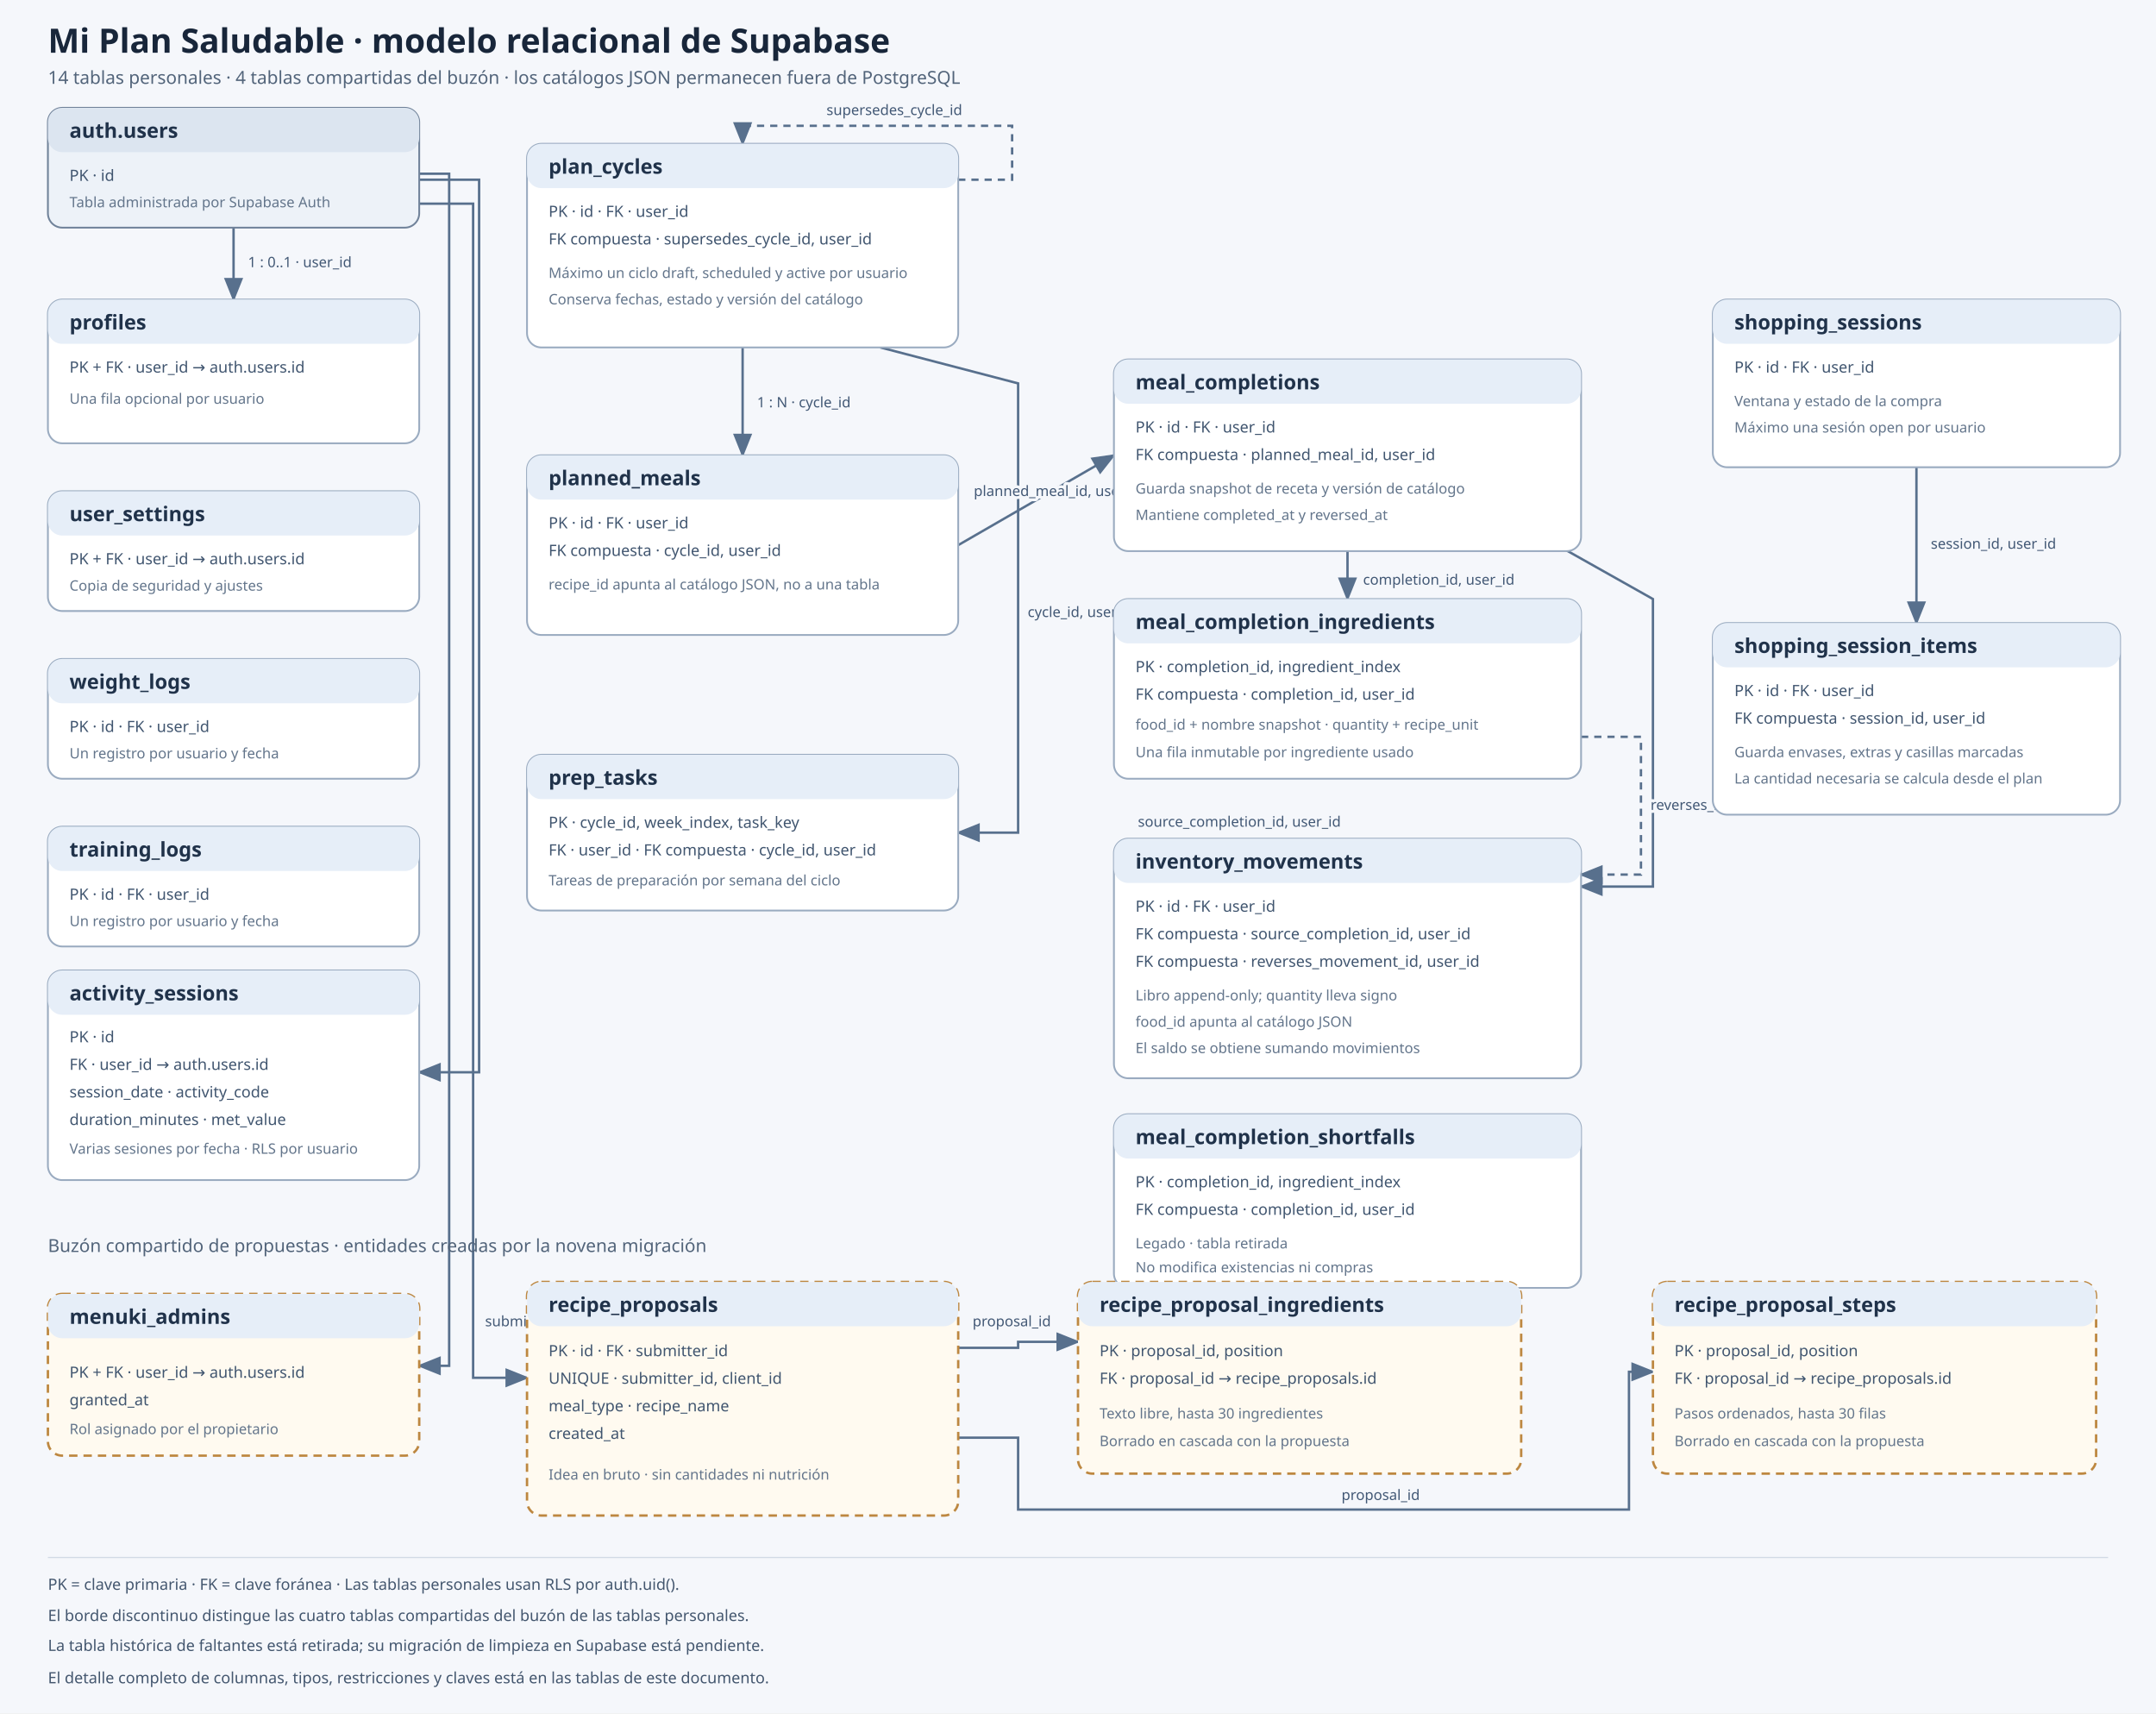
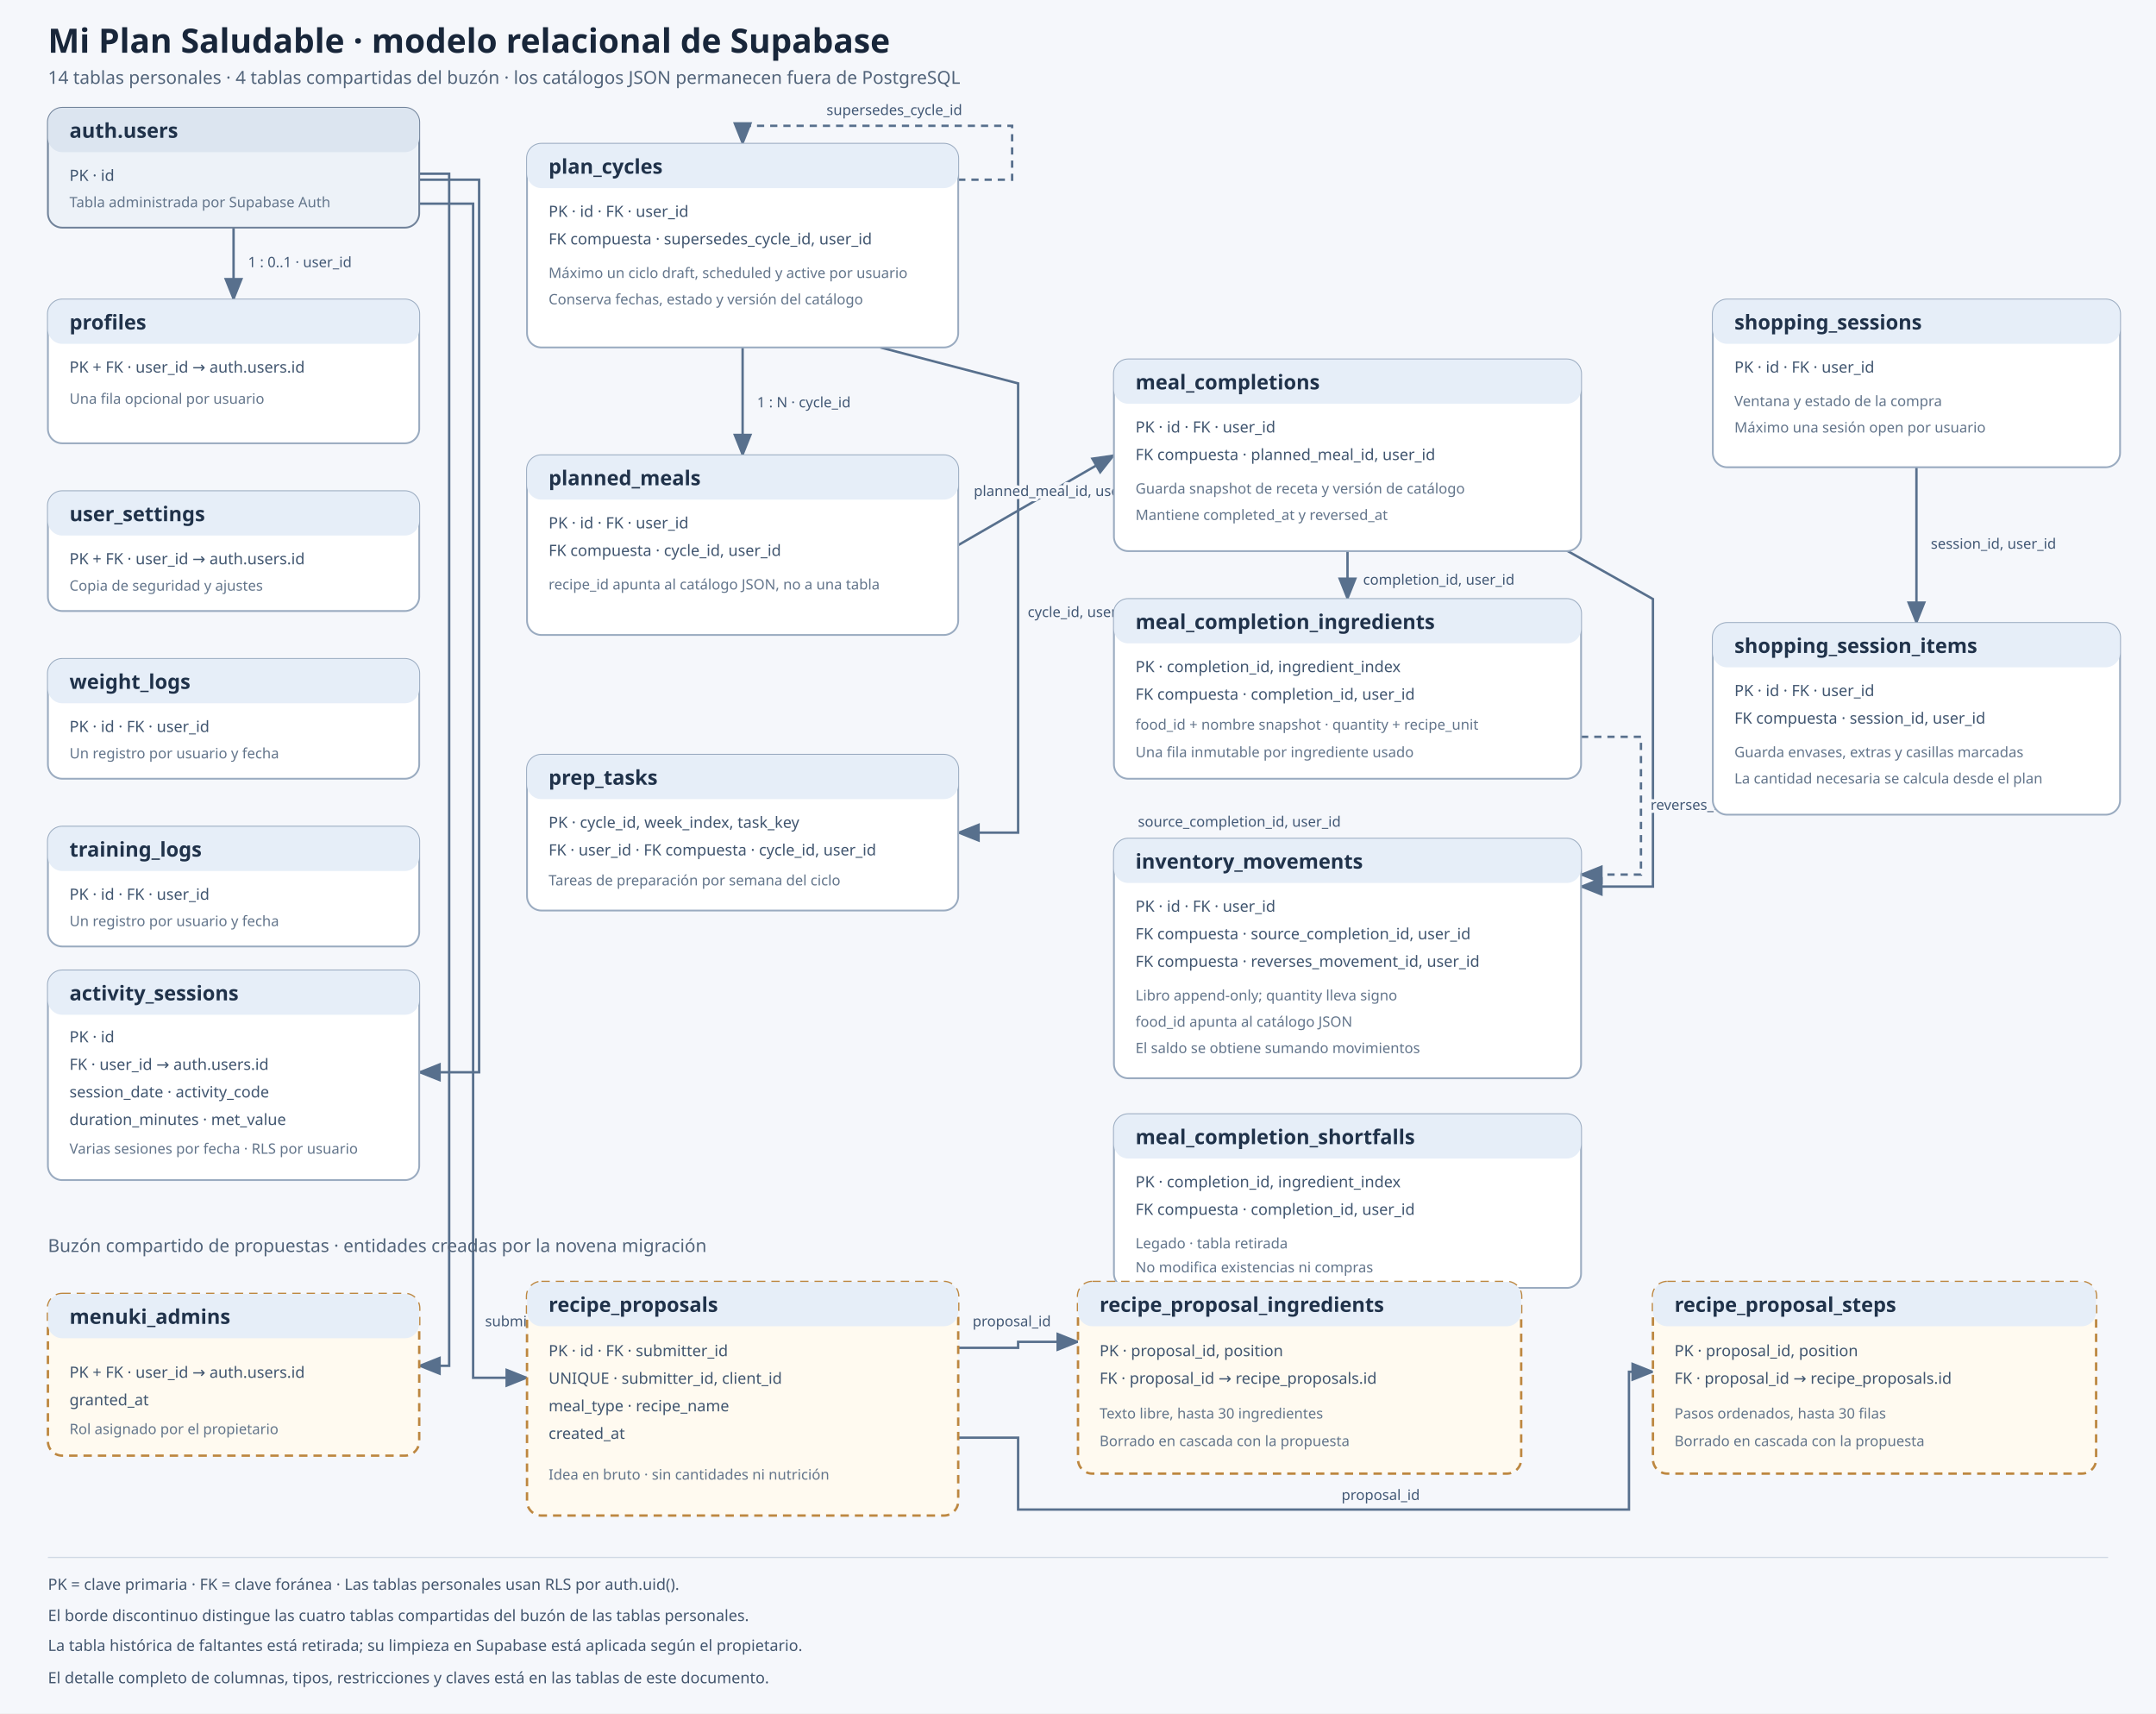
<svg xmlns="http://www.w3.org/2000/svg" width="1800" height="1430" viewBox="0 0 1800 1430" role="img" aria-labelledby="title description">
  <defs>
    <marker id="arrow" markerWidth="10" markerHeight="8" refX="9" refY="4" orient="auto" markerUnits="strokeWidth">
      <path d="M0,0 L10,4 L0,8 Z" fill="#58708d" />
    </marker>
    <style>
      .bg { fill: #f5f7fb; }
      .title { font: 700 28px system-ui, sans-serif; fill: #18263a; }
      .subtitle { font: 15px system-ui, sans-serif; fill: #52647a; }
      .entity { fill: #fff; stroke: #9aabc0; stroke-width: 1.5; rx: 12; }
      .planned { fill: #fffaf0; stroke: #bd8740; stroke-width: 2; stroke-dasharray: 7 5; }
      .auth { fill: #edf2f8; stroke: #71839a; stroke-width: 1.5; rx: 12; }
      .head { fill: #e6eef8; }
      .authhead { fill: #dce5f0; }
      .name { font: 700 17px system-ui, sans-serif; fill: #20324a; }
      .key { font: 13px system-ui, sans-serif; fill: #40556f; }
      .hint { font: 12px system-ui, sans-serif; fill: #63758b; }
      .edge { fill: none; stroke: #58708d; stroke-width: 2; marker-end: url(#arrow); }
      .edge-dashed { fill: none; stroke: #58708d; stroke-width: 2; stroke-dasharray: 6 5; marker-end: url(#arrow); }
      .edge-label { font: 12px system-ui, sans-serif; fill: #425875; paint-order: stroke; stroke: #f5f7fb; stroke-width: 5px; stroke-linejoin: round; }
      .legend { font: 13px system-ui, sans-serif; fill: #43566e; }
    </style>
  </defs>
  <rect class="bg" width="1800" height="1430" />
  <text class="title" x="40" y="44">Mi Plan Saludable · modelo relacional de Supabase</text>
  <text class="subtitle" x="40" y="70">14 tablas personales · 4 tablas compartidas del buzón · los catálogos JSON permanecen fuera de PostgreSQL</text>
  <path class="edge" d="M195 190 L195 250" />
  <text class="edge-label" x="207" y="223">1 : 0..1 · user_id</text>
  <path class="edge" d="M620 290 L620 380" />
  <text class="edge-label" x="632" y="340">1 : N · cycle_id</text>
  <path class="edge" d="M735 290 L850 320 L850 695 L800 695" />
  <text class="edge-label" x="858" y="515">cycle_id, user_id</text>
  <path class="edge" d="M800 455 L930 380" />
  <text class="edge-label" x="813" y="414">planned_meal_id, user_id</text>
  <path class="edge" d="M1125 460 L1125 500" />
  <text class="edge-label" x="1138" y="488">completion_id, user_id</text>
  <path class="edge" d="M1300 455 L1380 500 L1380 740 L1320 740" />
  <text class="edge-label" x="950" y="690">source_completion_id, user_id</text>
  <path class="edge" d="M1600 390 L1600 520" />
  <text class="edge-label" x="1612" y="458">session_id, user_id</text>
  <path class="edge" d="M350 150 L400 150 L400 895 L350 895" />
  <path class="edge-dashed" d="M800 150 L845 150 L845 105 L620 105 L620 120" />
  <text class="edge-label" x="690" y="96">supersedes_cycle_id</text>
  <path class="edge-dashed" d="M1320 615 L1370 615 L1370 730 L1320 730" />
  <text class="edge-label" x="1378" y="676">reverses_movement_id · máximo un reverso</text>
  <path class="edge" d="M350 145 L375 145 L375 1140 L350 1140" />
  <path class="edge" d="M350 170 L395 170 L395 1150 L440 1150" />
  <text class="edge-label" x="405" y="1107">submitter_id → auth.users.id</text>
  <path class="edge" d="M800 1125 L850 1125 L850 1120 L900 1120" />
  <text class="edge-label" x="812" y="1107">proposal_id</text>
  <path class="edge" d="M800 1200 L850 1200 L850 1260 L1360 1260 L1360 1145 L1380 1145" />
  <text class="edge-label" x="1120" y="1252">proposal_id</text>
  <g>
    <rect class="auth" x="40" y="90" width="310" height="100" />
    <rect class="authhead" x="40" y="90" width="310" height="37" rx="12" />
    <text class="name" x="58" y="115">auth.users</text>
    <text class="key" x="58" y="151">PK · id</text>
    <text class="hint" x="58" y="173">Tabla administrada por Supabase Auth</text>
  </g>
  <g>
    <rect class="entity" x="40" y="250" width="310" height="120" />
    <rect class="head" x="40" y="250" width="310" height="37" rx="12" />
    <text class="name" x="58" y="275">profiles</text>
    <text class="key" x="58" y="311">PK + FK · user_id → auth.users.id</text>
    <text class="hint" x="58" y="337">Una fila opcional por usuario</text>
  </g>
  <g>
    <rect class="entity" x="40" y="410" width="310" height="100" />
    <rect class="head" x="40" y="410" width="310" height="37" rx="12" />
    <text class="name" x="58" y="435">user_settings</text>
    <text class="key" x="58" y="471">PK + FK · user_id → auth.users.id</text>
    <text class="hint" x="58" y="493">Copia de seguridad y ajustes</text>
  </g>
  <g>
    <rect class="entity" x="40" y="550" width="310" height="100" />
    <rect class="head" x="40" y="550" width="310" height="37" rx="12" />
    <text class="name" x="58" y="575">weight_logs</text>
    <text class="key" x="58" y="611">PK · id · FK · user_id</text>
    <text class="hint" x="58" y="633">Un registro por usuario y fecha</text>
  </g>
  <g>
    <rect class="entity" x="40" y="690" width="310" height="100" />
    <rect class="head" x="40" y="690" width="310" height="37" rx="12" />
    <text class="name" x="58" y="715">training_logs</text>
    <text class="key" x="58" y="751">PK · id · FK · user_id</text>
    <text class="hint" x="58" y="773">Un registro por usuario y fecha</text>
  </g>
  <g>
    <rect class="entity" x="40" y="810" width="310" height="175" />
    <rect class="head" x="40" y="810" width="310" height="37" rx="12" />
    <text class="name" x="58" y="835">activity_sessions</text>
    <text class="key" x="58" y="870">PK · id</text>
    <text class="key" x="58" y="893">FK · user_id → auth.users.id</text>
    <text class="key" x="58" y="916">session_date · activity_code</text>
    <text class="key" x="58" y="939">duration_minutes · met_value</text>
    <text class="hint" x="58" y="963">Varias sesiones por fecha · RLS por usuario</text>
  </g>
  <g>
    <rect class="entity" x="440" y="120" width="360" height="170" />
    <rect class="head" x="440" y="120" width="360" height="37" rx="12" />
    <text class="name" x="458" y="145">plan_cycles</text>
    <text class="key" x="458" y="181">PK · id · FK · user_id</text>
    <text class="key" x="458" y="204">FK compuesta · supersedes_cycle_id, user_id</text>
    <text class="hint" x="458" y="232">Máximo un ciclo draft, scheduled y active por usuario</text>
    <text class="hint" x="458" y="254">Conserva fechas, estado y versión del catálogo</text>
  </g>
  <g>
    <rect class="entity" x="440" y="380" width="360" height="150" />
    <rect class="head" x="440" y="380" width="360" height="37" rx="12" />
    <text class="name" x="458" y="405">planned_meals</text>
    <text class="key" x="458" y="441">PK · id · FK · user_id</text>
    <text class="key" x="458" y="464">FK compuesta · cycle_id, user_id</text>
    <text class="hint" x="458" y="492">recipe_id apunta al catálogo JSON, no a una tabla</text>
  </g>
  <g>
    <rect class="entity" x="440" y="630" width="360" height="130" />
    <rect class="head" x="440" y="630" width="360" height="37" rx="12" />
    <text class="name" x="458" y="655">prep_tasks</text>
    <text class="key" x="458" y="691">PK · cycle_id, week_index, task_key</text>
    <text class="key" x="458" y="714">FK · user_id · FK compuesta · cycle_id, user_id</text>
    <text class="hint" x="458" y="739">Tareas de preparación por semana del ciclo</text>
  </g>
  <g>
    <rect class="entity" x="930" y="300" width="390" height="160" />
    <rect class="head" x="930" y="300" width="390" height="37" rx="12" />
    <text class="name" x="948" y="325">meal_completions</text>
    <text class="key" x="948" y="361">PK · id · FK · user_id</text>
    <text class="key" x="948" y="384">FK compuesta · planned_meal_id, user_id</text>
    <text class="hint" x="948" y="412">Guarda snapshot de receta y versión de catálogo</text>
    <text class="hint" x="948" y="434">Mantiene completed_at y reversed_at</text>
  </g>
  <g>
    <rect class="entity" x="930" y="500" width="390" height="150" />
    <rect class="head" x="930" y="500" width="390" height="37" rx="12" />
    <text class="name" x="948" y="525">meal_completion_ingredients</text>
    <text class="key" x="948" y="561">PK · completion_id, ingredient_index</text>
    <text class="key" x="948" y="584">FK compuesta · completion_id, user_id</text>
    <text class="hint" x="948" y="609">food_id + nombre snapshot · quantity + recipe_unit</text>
    <text class="hint" x="948" y="632">Una fila inmutable por ingrediente usado</text>
  </g>
  <g>
    <rect class="entity" x="930" y="700" width="390" height="200" />
    <rect class="head" x="930" y="700" width="390" height="37" rx="12" />
    <text class="name" x="948" y="725">inventory_movements</text>
    <text class="key" x="948" y="761">PK · id · FK · user_id</text>
    <text class="key" x="948" y="784">FK compuesta · source_completion_id, user_id</text>
    <text class="key" x="948" y="807">FK compuesta · reverses_movement_id, user_id</text>
    <text class="hint" x="948" y="835">Libro append-only; quantity lleva signo</text>
    <text class="hint" x="948" y="857">food_id apunta al catálogo JSON</text>
    <text class="hint" x="948" y="879">El saldo se obtiene sumando movimientos</text>
  </g>
  <g>
    <rect class="entity" x="930" y="930" width="390" height="145" />
    <rect class="head" x="930" y="930" width="390" height="37" rx="12" />
    <text class="name" x="948" y="955">meal_completion_shortfalls</text>
    <text class="key" x="948" y="991">PK · completion_id, ingredient_index</text>
    <text class="key" x="948" y="1014">FK compuesta · completion_id, user_id</text>
    <text class="hint" x="948" y="1042">Legado · tabla retirada</text>
    <text class="hint" x="948" y="1062">No modifica existencias ni compras</text>
  </g>
  <g>
    <rect class="entity" x="1430" y="250" width="340" height="140" />
    <rect class="head" x="1430" y="250" width="340" height="37" rx="12" />
    <text class="name" x="1448" y="275">shopping_sessions</text>
    <text class="key" x="1448" y="311">PK · id · FK · user_id</text>
    <text class="hint" x="1448" y="339">Ventana y estado de la compra</text>
    <text class="hint" x="1448" y="361">Máximo una sesión open por usuario</text>
  </g>
  <g>
    <rect class="entity" x="1430" y="520" width="340" height="160" />
    <rect class="head" x="1430" y="520" width="340" height="37" rx="12" />
    <text class="name" x="1448" y="545">shopping_session_items</text>
    <text class="key" x="1448" y="581">PK · id · FK · user_id</text>
    <text class="key" x="1448" y="604">FK compuesta · session_id, user_id</text>
    <text class="hint" x="1448" y="632">Guarda envases, extras y casillas marcadas</text>
    <text class="hint" x="1448" y="654">La cantidad necesaria se calcula desde el plan</text>
  </g>
  <text class="subtitle" x="40" y="1045">Buzón compartido de propuestas · entidades creadas por la novena migración</text>
  <g>
    <rect class="entity planned" x="40" y="1080" width="310" height="135" />
    <rect class="head" x="40" y="1080" width="310" height="37" rx="12" />
    <text class="name" x="58" y="1105">menuki_admins</text>
    <text class="key" x="58" y="1150">PK + FK · user_id → auth.users.id</text>
    <text class="key" x="58" y="1173">granted_at</text>
    <text class="hint" x="58" y="1197">Rol asignado por el propietario</text>
  </g>
  <g>
    <rect class="entity planned" x="440" y="1070" width="360" height="195" />
    <rect class="head" x="440" y="1070" width="360" height="37" rx="12" />
    <text class="name" x="458" y="1095">recipe_proposals</text>
    <text class="key" x="458" y="1132">PK · id · FK · submitter_id</text>
    <text class="key" x="458" y="1155">UNIQUE · submitter_id, client_id</text>
    <text class="key" x="458" y="1178">meal_type · recipe_name</text>
    <text class="key" x="458" y="1201">created_at</text>
    <text class="hint" x="458" y="1235">Idea en bruto · sin cantidades ni nutrición</text>
  </g>
  <g>
    <rect class="entity planned" x="900" y="1070" width="370" height="160" />
    <rect class="head" x="900" y="1070" width="370" height="37" rx="12" />
    <text class="name" x="918" y="1095">recipe_proposal_ingredients</text>
    <text class="key" x="918" y="1132">PK · proposal_id, position</text>
    <text class="key" x="918" y="1155">FK · proposal_id → recipe_proposals.id</text>
    <text class="hint" x="918" y="1184">Texto libre, hasta 30 ingredientes</text>
    <text class="hint" x="918" y="1207">Borrado en cascada con la propuesta</text>
  </g>
  <g>
    <rect class="entity planned" x="1380" y="1070" width="370" height="160" />
    <rect class="head" x="1380" y="1070" width="370" height="37" rx="12" />
    <text class="name" x="1398" y="1095">recipe_proposal_steps</text>
    <text class="key" x="1398" y="1132">PK · proposal_id, position</text>
    <text class="key" x="1398" y="1155">FK · proposal_id → recipe_proposals.id</text>
    <text class="hint" x="1398" y="1184">Pasos ordenados, hasta 30 filas</text>
    <text class="hint" x="1398" y="1207">Borrado en cascada con la propuesta</text>
  </g>
  <line x1="40" y1="1300" x2="1760" y2="1300" stroke="#d1dae5" stroke-width="1" />
  <text class="legend" x="40" y="1327">PK = clave primaria · FK = clave foránea · Las tablas personales usan RLS por auth.uid().</text>
  <text class="legend" x="40" y="1353">El borde discontinuo distingue las cuatro tablas compartidas del buzón de las tablas personales.</text>
-   <text class="legend" x="40" y="1378">La tabla histórica de faltantes está retirada; su migración de limpieza en Supabase está pendiente.</text>
+   <text class="legend" x="40" y="1378">La tabla histórica de faltantes está retirada; su limpieza en Supabase está aplicada según el propietario.</text>
  <text class="legend" x="40" y="1405">El detalle completo de columnas, tipos, restricciones y claves está en las tablas de este documento.</text>
</svg>
